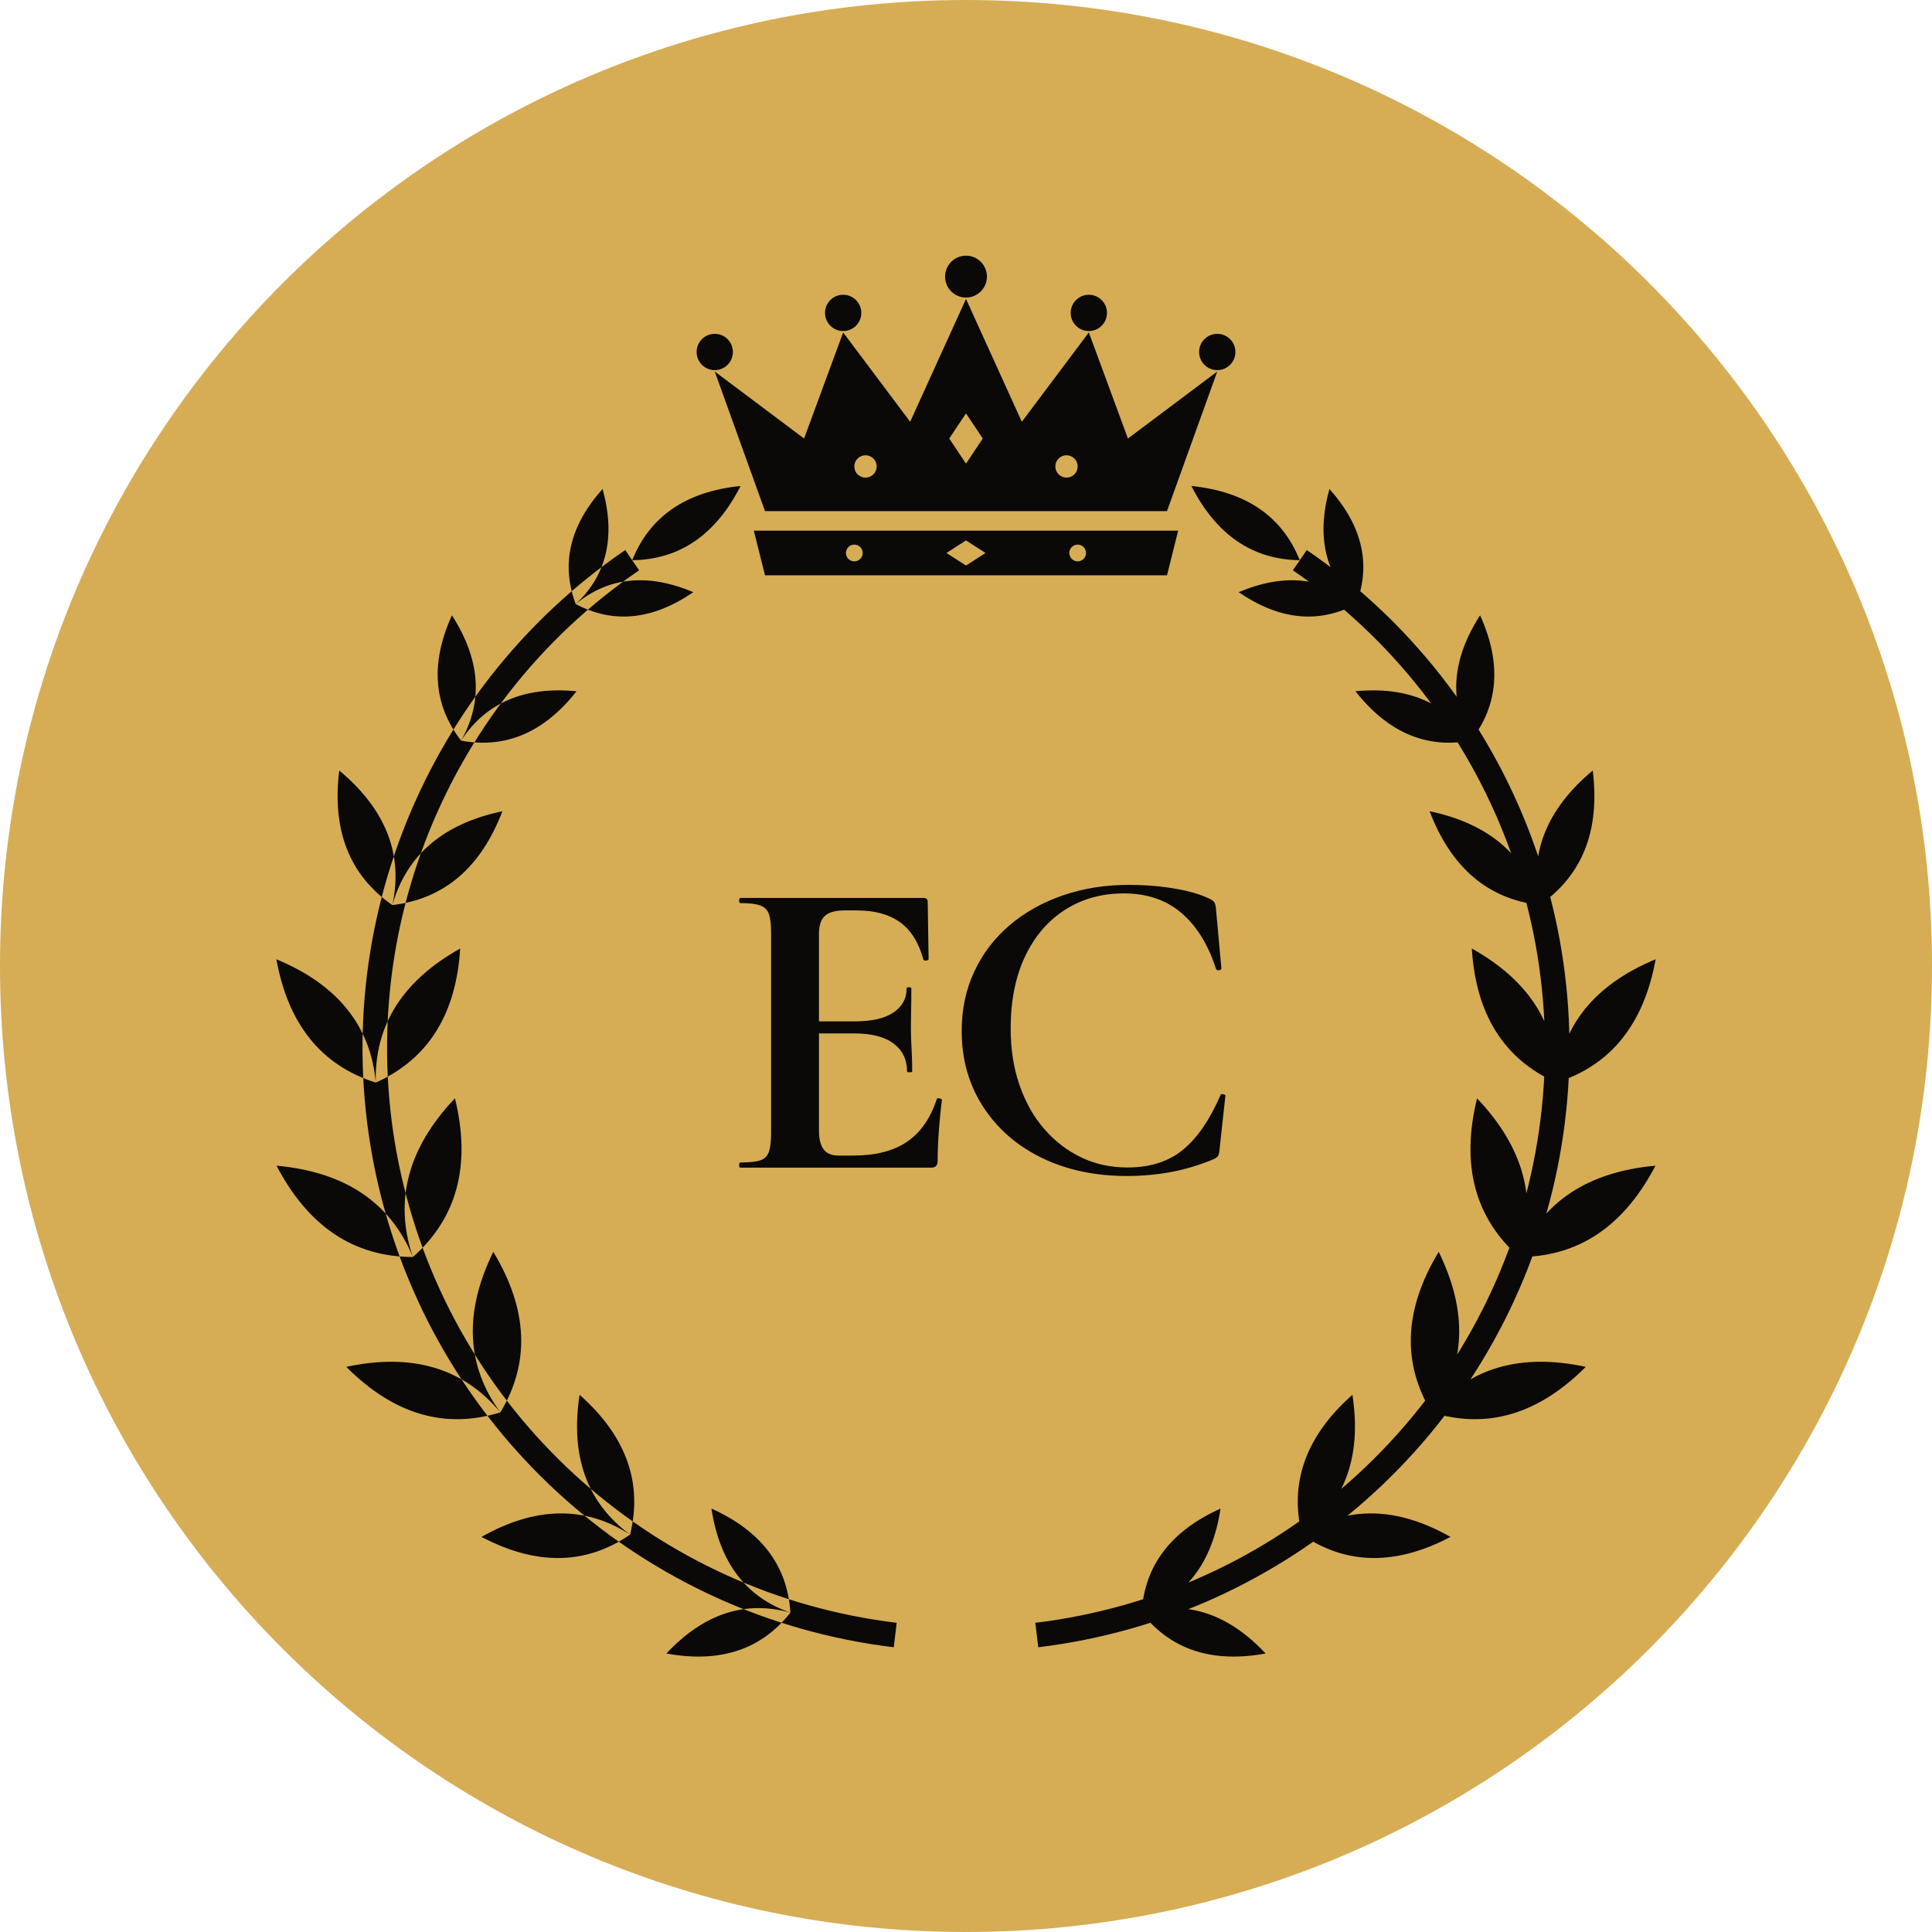
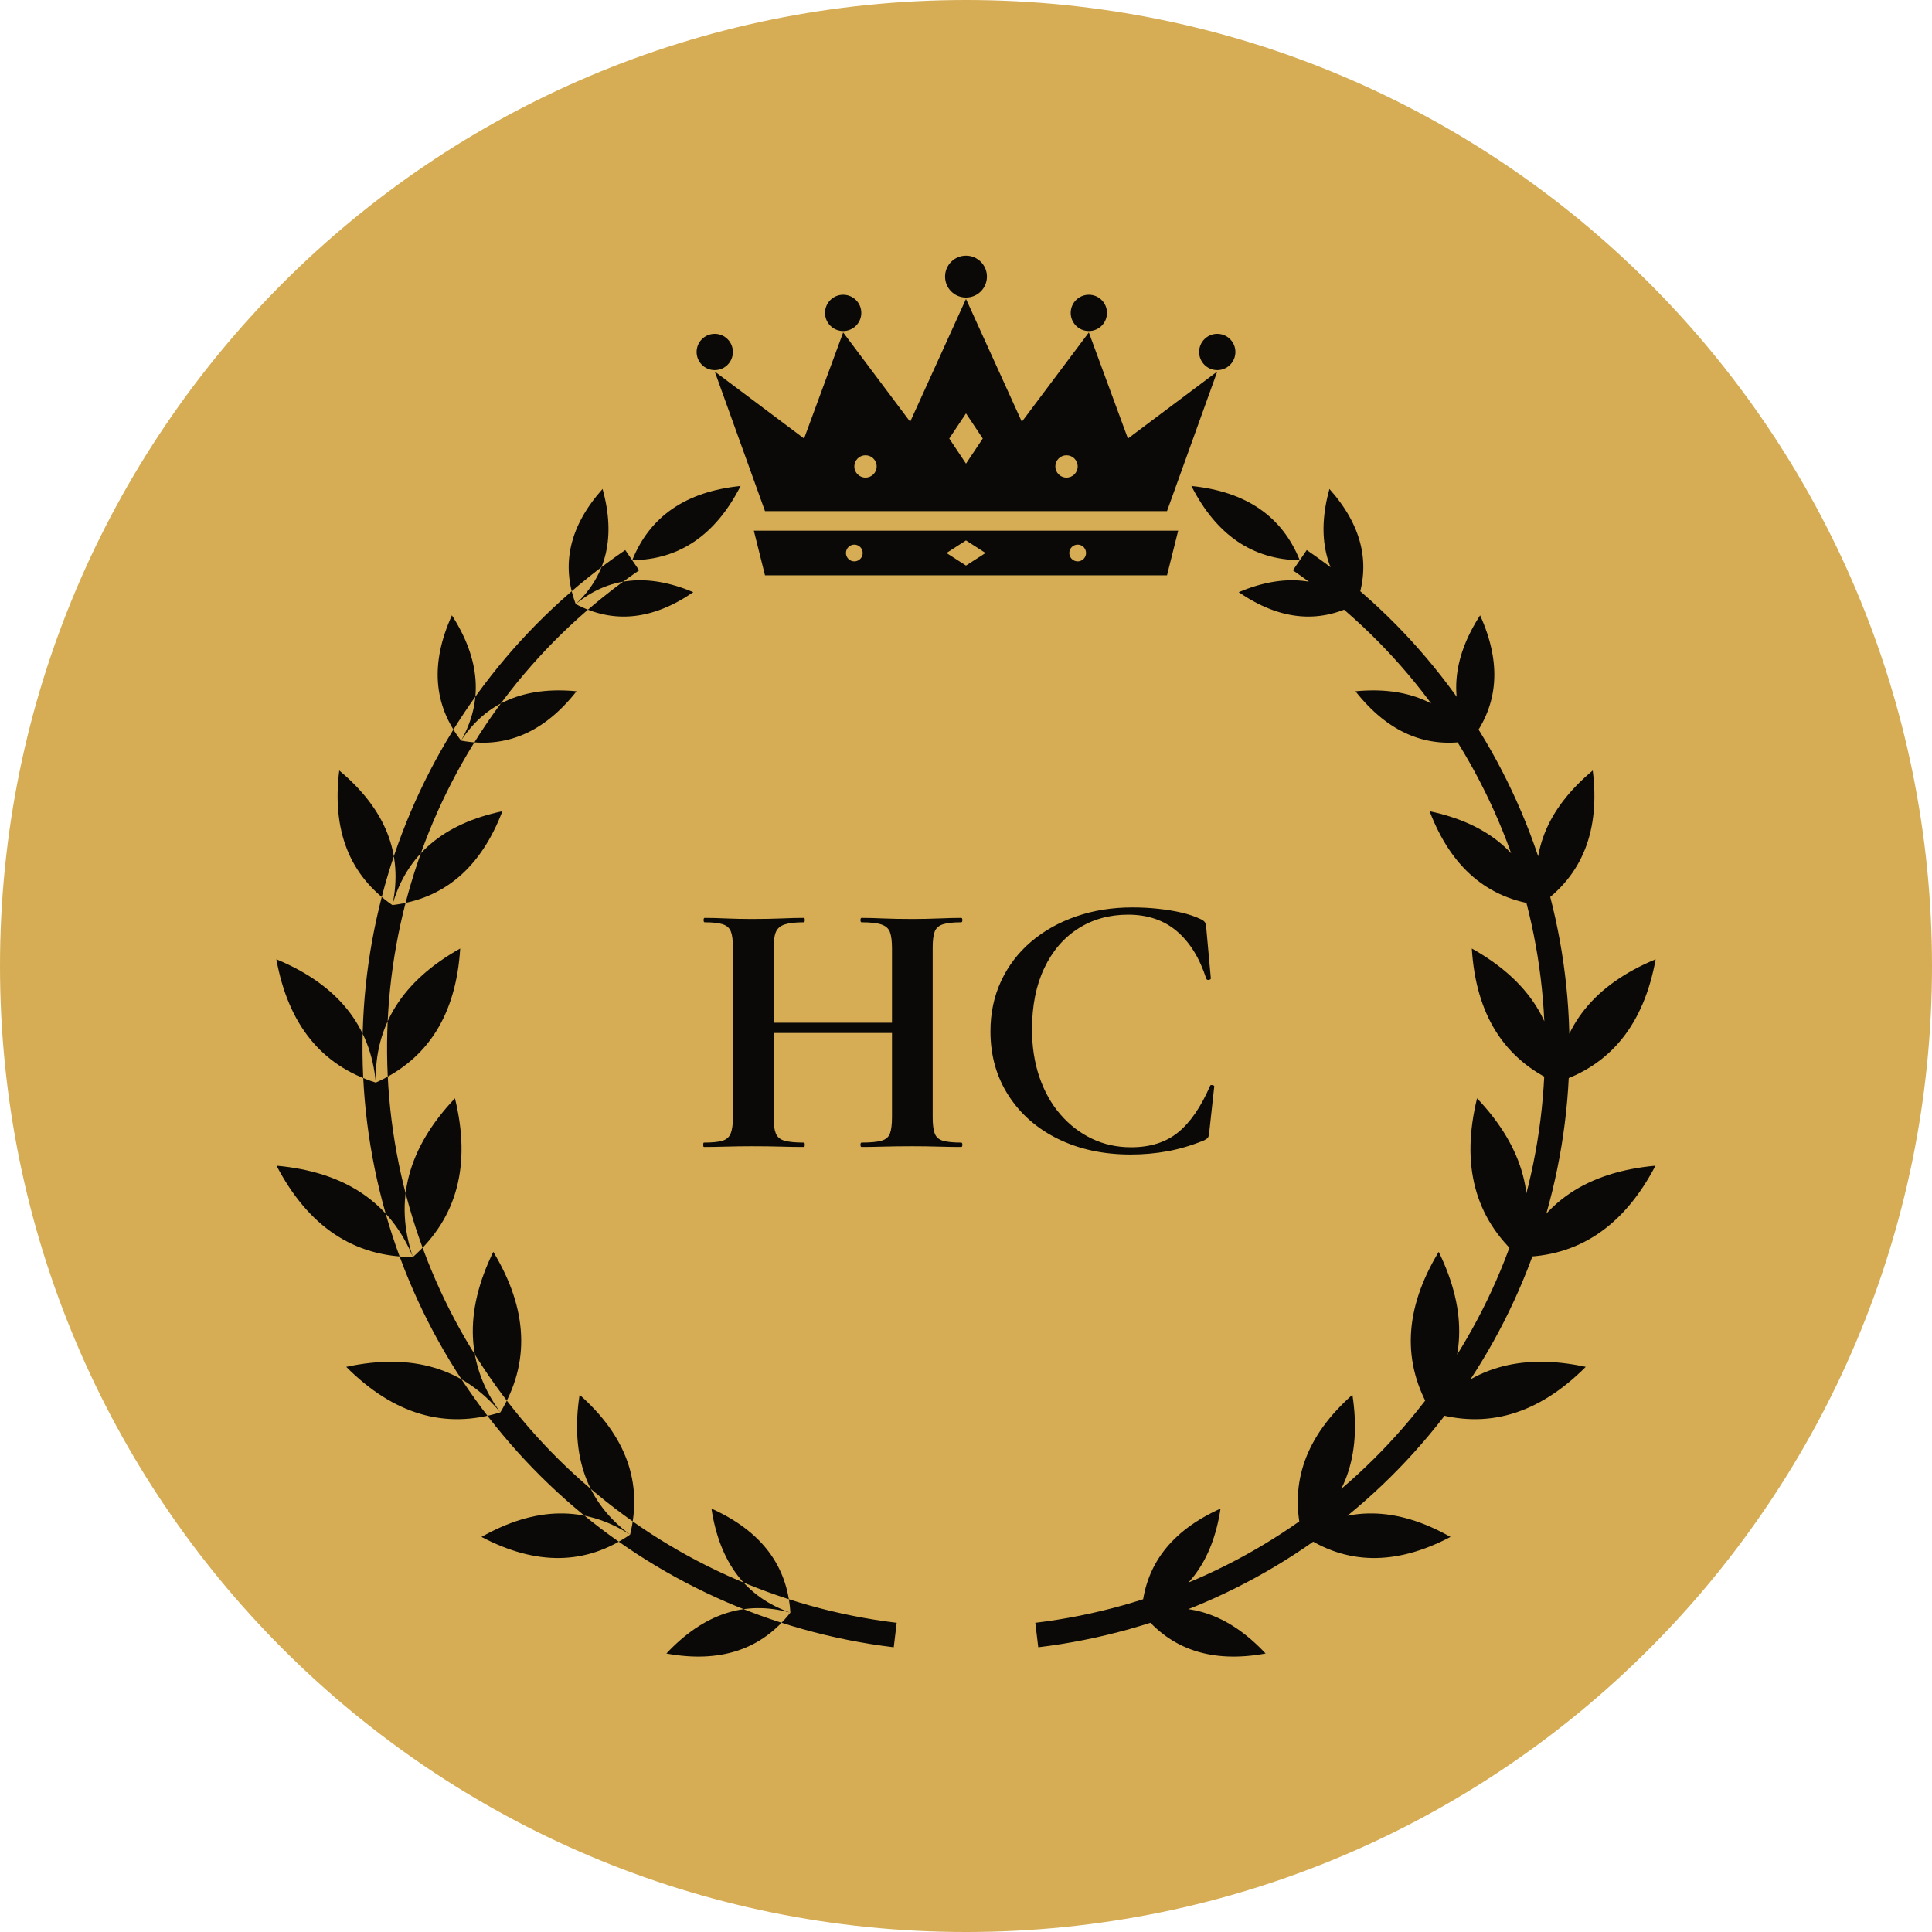
<svg xmlns="http://www.w3.org/2000/svg" viewBox="0 0 200 200" width="200" height="200" role="img" aria-label="Imperator emblem on Imperial Gold">
  <circle cx="100" cy="100" r="100" fill="#D6AD55" />
  <g transform="translate(15 15) scale(.85)" fill="#0B0907">
    <path d="M91.2 182.97A73.5 73.5 0 0 1 58.5 49.34L60.19 51.81A70.5 70.5 0 0 0 91.56 179.99ZM78.61 178.75Q70.32 176.46 63.51 183.73Q73.31 185.52 78.61 178.75ZM78.61 178.75Q78.09 170.17 69 166.08Q70.49 175.93 78.61 178.75ZM59.09 169.25Q50.86 163.95 40.99 169.53Q51.03 174.81 59.09 169.25ZM59.09 169.25Q61.43 159.74 52.94 152.22Q51.21 163.43 59.09 169.25ZM43.29 154.36Q36.51 146.24 24.52 148.82Q33.18 157.5 43.29 154.36ZM43.29 154.36Q48.77 145.31 42.43 134.81Q37.04 145.82 43.29 154.36ZM32.64 135.44Q28.5 125.45 16.03 124.32Q21.83 135.42 32.64 135.44ZM32.64 135.44Q40.74 128.28 37.76 116.11Q29.15 125.2 32.64 135.44ZM28.12 114.2Q27.18 103.81 16.01 99.18Q18.17 111.07 28.12 114.2ZM28.12 114.2Q37.65 109.93 38.4 97.87Q27.85 103.77 28.12 114.2ZM30.14 92.58Q32.15 83.27 23.67 76.19Q22.31 87.15 30.14 92.58ZM30.14 92.58Q39.6 91.46 43.54 81.15Q32.74 83.42 30.14 92.58ZM38.51 72.55Q42.58 65.35 37.39 57.29Q33.43 66.02 38.51 72.55ZM38.51 72.55Q46.64 74.07 52.57 66.54Q43.03 65.62 38.51 72.55ZM52.47 55.92Q58.15 50.6 55.74 41.9Q49.73 48.63 52.47 55.92ZM52.47 55.92Q59.35 59.57 66.79 54.47Q58.48 50.97 52.47 55.92ZM59.35 50.58Q68 50.47 72.55 41.54Q62.58 42.55 59.35 50.58ZM108.8 182.97A73.5 73.5 0 0 0 141.5 49.34L139.81 51.81A70.5 70.5 0 0 1 108.44 179.99ZM121.39 178.75Q129.51 175.93 131 166.08Q121.91 170.17 121.39 178.75ZM121.39 178.75Q126.69 185.52 136.49 183.73Q129.68 176.46 121.39 178.75ZM140.91 169.25Q148.79 163.43 147.06 152.22Q138.57 159.74 140.91 169.25ZM140.91 169.25Q148.97 174.81 159.01 169.53Q149.14 163.95 140.91 169.25ZM156.71 154.36Q162.96 145.82 157.57 134.81Q151.23 145.31 156.71 154.36ZM156.71 154.36Q166.82 157.5 175.48 148.82Q163.49 146.24 156.71 154.36ZM167.36 135.44Q170.85 125.2 162.24 116.11Q159.26 128.28 167.36 135.44ZM167.36 135.44Q178.17 135.42 183.97 124.32Q171.5 125.45 167.36 135.44ZM171.88 114.2Q172.15 103.77 161.6 97.87Q162.35 109.93 171.88 114.2ZM171.88 114.2Q181.83 111.07 183.99 99.18Q172.82 103.81 171.88 114.2ZM169.86 92.58Q167.26 83.42 156.46 81.15Q160.4 91.46 169.86 92.58ZM169.86 92.58Q177.69 87.15 176.33 76.19Q167.85 83.27 169.86 92.58ZM161.49 72.55Q156.97 65.62 147.43 66.54Q153.36 74.07 161.49 72.55ZM161.49 72.55Q166.57 66.02 162.61 57.29Q157.42 65.35 161.49 72.55ZM147.53 55.92Q141.52 50.97 133.21 54.47Q140.65 59.57 147.53 55.92ZM147.53 55.92Q150.27 48.63 144.26 41.9Q141.85 50.6 147.53 55.92ZM140.65 50.58Q137.42 42.55 127.45 41.54Q132 50.47 140.65 50.58Z" />
-     <path transform="translate(64 72) scale(.36)" d="M155.08 50.33L155.08 50.33Q160.4 50.33 165.34 50.86Q170.28 51.39 174.62 52.38Q178.95 53.37 182.44 55.04L182.44 55.04Q183.66 55.65 184.04 56.26Q184.42 56.86 184.57 58.54L184.57 58.54L186.4 78.6Q186.4 79.06 185.64 79.21Q184.88 79.36 184.57 78.75L184.57 78.75Q180.62 66.44 172.87 59.83Q165.12 53.22 153.41 53.22L153.41 53.22Q142.16 53.22 133.5 58.76Q124.84 64.31 119.97 74.57Q115.11 84.83 115.11 98.97L115.11 98.97Q115.11 109.3 118.07 117.97Q121.04 126.63 126.43 132.86Q131.83 139.1 138.97 142.52Q146.12 145.94 154.63 145.94L154.63 145.94Q166.03 145.94 173.32 140.01Q180.62 134.08 186.09 121.46L186.09 121.46Q186.24 121.01 187 121.16Q187.76 121.31 187.76 121.62L187.76 121.62L185.79 139.7Q185.64 141.53 185.26 142.06Q184.88 142.59 183.66 143.2L183.66 143.2Q176.21 146.24 169.07 147.53Q161.92 148.82 154.48 148.82L154.48 148.82Q138.21 148.82 125.6 142.67Q112.98 136.51 105.76 125.34Q98.54 114.17 98.54 99.73L98.54 99.73Q98.54 88.78 102.8 79.66Q107.05 70.54 114.73 64.01Q122.4 57.47 132.74 53.9Q143.08 50.33 155.08 50.33ZM88.22 146L88.22 146L23.69 146Q23.25 146 23.25 145.12Q23.25 144.25 23.69 144.25L23.69 144.25Q28.22 144.25 30.41 143.52Q32.6 142.79 33.33 140.6Q34.06 138.41 34.06 134.17L34.06 134.17L34.06 66.58Q34.06 62.34 33.33 60.23Q32.6 58.11 30.41 57.31Q28.22 56.5 23.69 56.5L23.69 56.5Q23.25 56.5 23.25 55.63Q23.25 54.75 23.69 54.75L23.69 54.75L85.59 54.75Q87.05 54.75 87.05 56.06L87.05 56.06L87.35 75.48Q87.35 75.77 86.62 75.92Q85.89 76.07 85.59 75.63L85.59 75.63Q83.26 67.01 77.71 63Q72.16 58.98 63.11 58.98L63.11 58.98L58.73 58.98Q55.81 58.98 53.91 59.79Q52.01 60.59 51.14 62.34Q50.26 64.09 50.26 66.72L50.26 66.72L50.26 96.51L62.38 96.51Q70.99 96.51 75.45 93.51Q79.9 90.52 79.9 85.41L79.9 85.41Q79.9 84.97 80.7 84.97Q81.51 84.97 81.51 85.41L81.51 85.41Q81.51 90.23 81.43 92.93Q81.36 95.63 81.36 98.55L81.36 98.55Q81.36 102.2 81.58 105.7Q81.8 109.21 81.8 113.44L81.8 113.44Q81.8 113.73 80.92 113.73Q80.05 113.73 80.05 113.44L80.05 113.44Q80.05 107.46 75.52 104.03Q70.99 100.59 62.23 100.59L62.23 100.59L50.26 100.59L50.26 133.59Q50.26 136.36 50.99 138.26Q51.72 140.16 53.18 141.04Q54.64 141.91 56.98 141.91L56.98 141.91L61.8 141.91Q73.18 141.91 80.05 137.24Q86.91 132.57 90.12 122.79L90.12 122.79Q90.27 122.35 91.07 122.57Q91.87 122.79 91.87 123.08L91.87 123.08Q91.29 127.31 90.85 133.08Q90.41 138.85 90.41 143.81L90.41 143.81Q90.41 146 88.22 146Z" />
+     <path transform="translate(64 72) scale(.36)" d="M156.26 57.96L156.26 57.96Q160.77 57.96 164.96 58.41Q169.16 58.86 172.83 59.7Q176.51 60.54 179.48 61.96L179.48 61.96Q180.51 62.47 180.83 62.99Q181.15 63.5 181.28 64.92L181.28 64.92L182.83 81.95Q182.83 82.34 182.18 82.47Q181.54 82.6 181.28 82.08L181.28 82.08Q177.93 71.63 171.35 66.02Q164.77 60.41 154.84 60.41L154.84 60.41Q145.29 60.41 137.94 65.12Q130.58 69.82 126.46 78.53Q122.33 87.24 122.33 99.24L122.33 99.24Q122.33 108.01 124.84 115.36Q127.36 122.71 131.94 128Q136.52 133.29 142.58 136.19Q148.64 139.1 155.87 139.1L155.87 139.1Q165.54 139.1 171.74 134.07Q177.93 129.04 182.57 118.33L182.57 118.33Q182.7 117.94 183.35 118.07Q183.99 118.2 183.99 118.46L183.99 118.46L182.31 133.81Q182.18 135.36 181.86 135.81Q181.54 136.26 180.51 136.78L180.51 136.78Q174.19 139.35 168.12 140.45Q162.06 141.55 155.74 141.55L155.74 141.55Q141.94 141.55 131.23 136.32Q120.52 131.1 114.4 121.62Q108.27 112.14 108.27 99.88L108.27 99.88Q108.27 90.59 111.88 82.85Q115.49 75.11 122.01 69.57Q128.52 64.02 137.29 60.99Q146.06 57.96 156.26 57.96ZM74.96 96.96L74.96 71.79Q74.96 68.2 74.28 66.34Q73.6 64.48 71.37 63.73Q69.14 62.99 64.67 62.99L64.67 62.99Q64.3 62.99 64.3 62.24Q64.3 61.5 64.67 61.5L64.67 61.5Q67.9 61.5 72.05 61.69Q76.2 61.87 81.91 61.87L81.91 61.87Q86.37 61.87 90.77 61.69Q95.18 61.5 98.4 61.5L98.4 61.5Q98.77 61.5 98.77 62.24Q98.77 62.99 98.4 62.99L98.4 62.99Q94.31 62.99 92.2 63.67Q90.09 64.35 89.41 66.15Q88.73 67.95 88.73 71.54L88.73 71.54L88.73 128.96Q88.73 132.55 89.41 134.41Q90.09 136.27 92.2 136.89Q94.31 137.51 98.4 137.51L98.4 137.51Q98.77 137.51 98.77 138.26Q98.77 139 98.4 139L98.4 139Q95.18 139 90.77 138.88Q86.37 138.75 81.91 138.75L81.91 138.75Q76.2 138.75 72.05 138.88Q67.9 139 64.67 139L64.67 139Q64.3 139 64.3 138.26Q64.3 137.51 64.67 137.51L64.67 137.51Q69.14 137.51 71.37 136.89Q73.6 136.27 74.28 134.41Q74.96 132.55 74.96 128.96L74.96 128.96L74.96 100.44L34.91 100.44L34.91 128.96Q34.91 132.55 35.66 134.41Q36.4 136.27 38.63 136.89Q40.86 137.51 45.2 137.51L45.2 137.51Q45.45 137.51 45.45 138.26Q45.45 139 45.2 139L45.2 139Q41.61 139 37.39 138.88Q33.18 138.75 27.47 138.75L27.47 138.75Q23.01 138.75 18.79 138.88Q14.58 139 11.35 139L11.35 139Q11.1 139 11.1 138.26Q11.1 137.51 11.35 137.51L11.35 137.51Q15.57 137.51 17.61 136.89Q19.66 136.27 20.4 134.41Q21.15 132.55 21.15 128.96L21.15 128.96L21.15 71.54Q21.15 67.95 20.47 66.15Q19.78 64.35 17.74 63.67Q15.69 62.99 11.6 62.99L11.6 62.99Q11.23 62.99 11.23 62.24Q11.23 61.5 11.6 61.5L11.6 61.5Q14.82 61.5 18.92 61.69Q23.01 61.87 27.47 61.87L27.47 61.87Q33.18 61.87 37.45 61.69Q41.73 61.5 45.2 61.5L45.2 61.5Q45.45 61.5 45.45 62.24Q45.45 62.99 45.2 62.99L45.2 62.99Q40.86 62.99 38.63 63.73Q36.4 64.48 35.66 66.34Q34.91 68.2 34.91 71.79L34.91 71.79L34.91 96.96L74.96 96.96Z" />
    <g transform="translate(66 14) scale(.34)">
      <path fill-rule="evenodd" d="M28 90L10 40L42 64L56 26L80 58L100 14L120 58L144 26L158 64L190 40L172 90ZM100 55L106 64L100 73L94 64ZM60 74a4 4 0 1 0 8 0a4 4 0 1 0 -8 0ZM132 74a4 4 0 1 0 8 0a4 4 0 1 0 -8 0Z" />
      <path d="M3.5 33a6.5 6.5 0 1 0 13 0a6.5 6.5 0 1 0 -13 0ZM49.5 19a6.5 6.5 0 1 0 13 0a6.5 6.5 0 1 0 -13 0ZM92.5 6a7.5 7.5 0 1 0 15 0a7.5 7.5 0 1 0 -15 0ZM137.5 19a6.5 6.5 0 1 0 13 0a6.5 6.5 0 1 0 -13 0ZM183.5 33a6.5 6.5 0 1 0 13 0a6.5 6.5 0 1 0 -13 0Z" />
      <path fill-rule="evenodd" d="M24 97L176 97L172 113L28 113ZM100 100.5L107 105L100 109.5L93 105ZM57 105a3 3 0 1 0 6 0a3 3 0 1 0 -6 0ZM137 105a3 3 0 1 0 6 0a3 3 0 1 0 -6 0Z" />
    </g>
  </g>
</svg>
